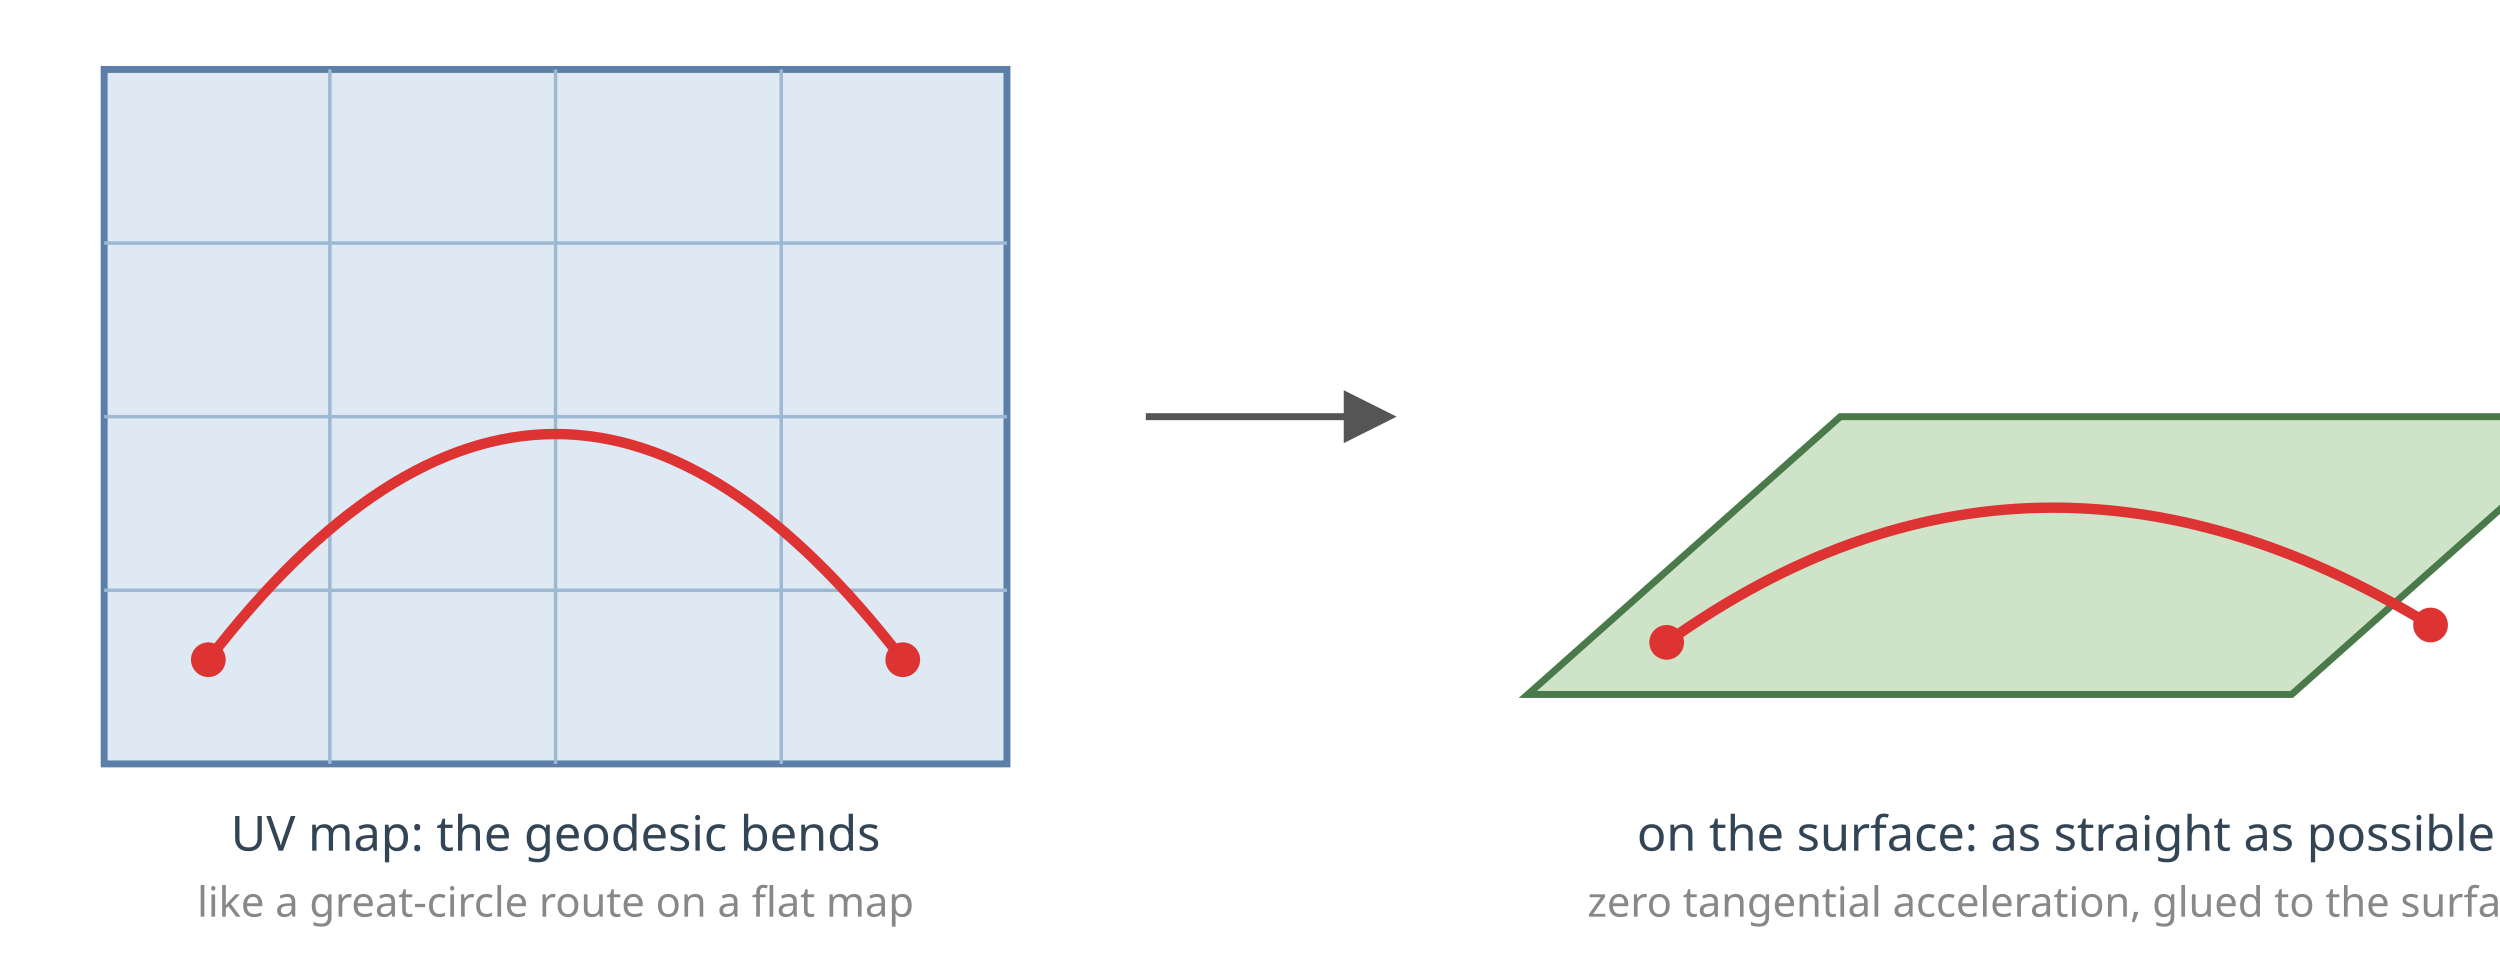
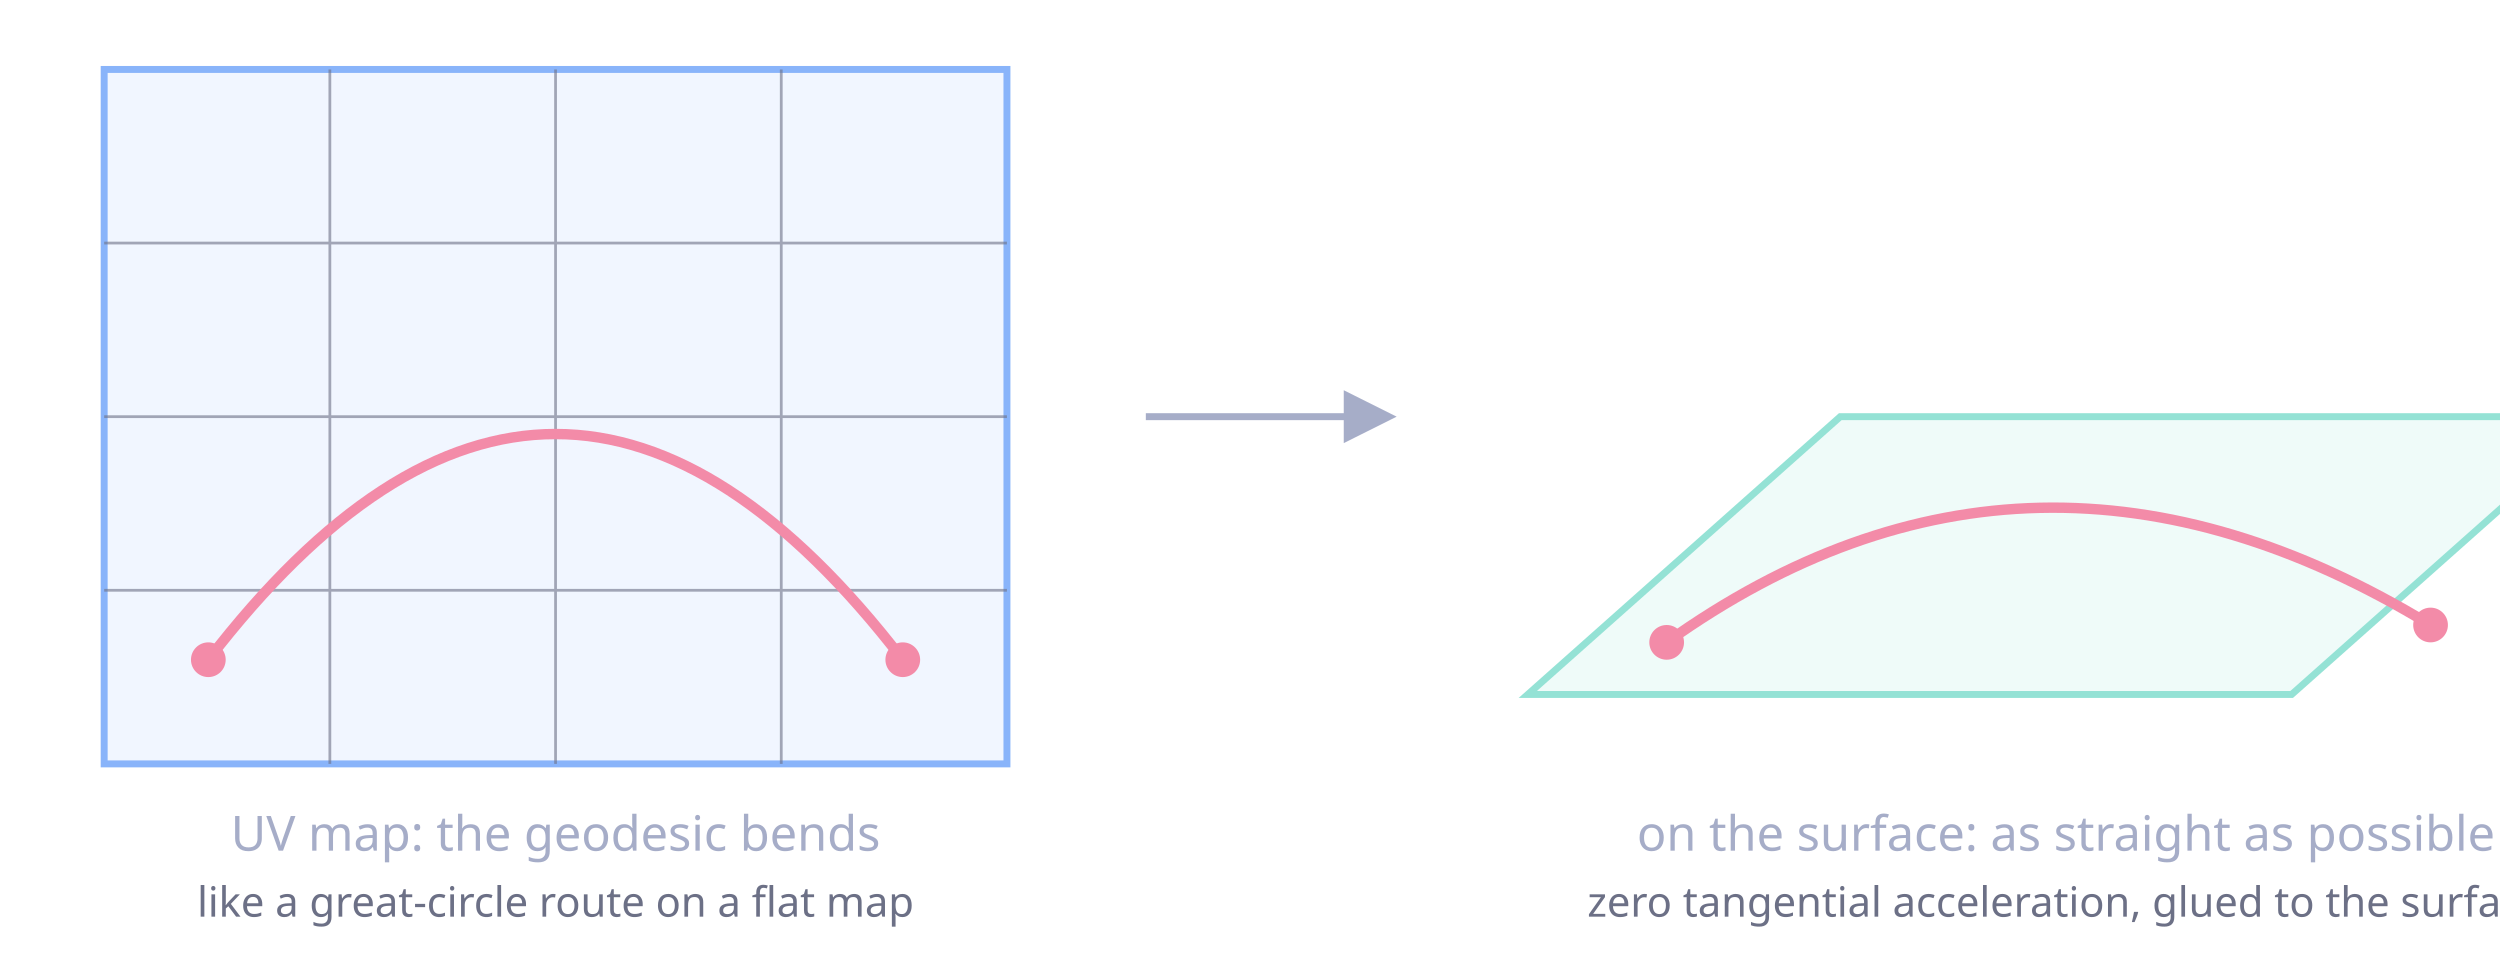
<svg xmlns="http://www.w3.org/2000/svg" viewBox="0 0 720 280" font-family="sans-serif" font-size="14">
  <g transform="translate(30,20)">
-     <rect x="0" y="0" width="260" height="200" fill="#dfe9f3" stroke="#5b7fa6" stroke-width="2" />
-     <g stroke="#9db8d2" stroke-width="1">
+     <rect x="0" y="0" width="260" height="200" fill="#89b4fa" fill-opacity="0.12" stroke="#89b4fa" stroke-width="2" />
+     <g stroke="#6c7086" stroke-width="0.8" opacity="0.6">
      <line x1="65" y1="0" x2="65" y2="200" />
      <line x1="130" y1="0" x2="130" y2="200" />
      <line x1="195" y1="0" x2="195" y2="200" />
      <line x1="0" y1="50" x2="260" y2="50" />
      <line x1="0" y1="100" x2="260" y2="100" />
      <line x1="0" y1="150" x2="260" y2="150" />
    </g>
-     <path d="M 30 170 Q 130 40 230 170" fill="none" stroke="#d33" stroke-width="3" />
-     <circle cx="30" cy="170" r="5" fill="#d33" />
-     <circle cx="230" cy="170" r="5" fill="#d33" />
-     <text x="130" y="225" text-anchor="middle" fill="#345">UV map: the geodesic bends</text>
-     <text x="130" y="244" text-anchor="middle" fill="#888" font-size="12">like a great-circle route on a flat map</text>
+     <path d="M 30 170 Q 130 40 230 170" fill="none" stroke="#f38ba8" stroke-width="3" />
+     <circle cx="30" cy="170" r="5" fill="#f38ba8" />
+     <circle cx="230" cy="170" r="5" fill="#f38ba8" />
+     <text x="130" y="225" text-anchor="middle" fill="#a6adc8">UV map: the geodesic bends</text>
+     <text x="130" y="244" text-anchor="middle" fill="#6c7086" font-size="12">like a great-circle route on a flat map</text>
  </g>
-   <g stroke="#555" stroke-width="2" fill="#555">
+   <g stroke="#a6adc8" stroke-width="2" fill="#a6adc8">
    <line x1="330" y1="120" x2="388" y2="120" />
    <polygon points="388,114 400,120 388,126" />
  </g>
  <g transform="translate(420,20)">
-     <polygon points="20,180 240,180 330,100 110,100" fill="#cfe3c8" stroke="#4a7a4a" stroke-width="2" />
-     <path d="M 60 165 Q 165 90 280 160" fill="none" stroke="#d33" stroke-width="3" />
-     <circle cx="60" cy="165" r="5" fill="#d33" />
-     <circle cx="280" cy="160" r="5" fill="#d33" />
-     <text x="175" y="225" text-anchor="middle" fill="#345">on the surface: as straight as possible</text>
-     <text x="175" y="244" text-anchor="middle" fill="#888" font-size="12">zero tangential acceleration, glued to the surface</text>
+     <polygon points="20,180 240,180 330,100 110,100" fill="#94e2d5" fill-opacity="0.15" stroke="#94e2d5" stroke-width="2" />
+     <path d="M 60 165 Q 165 90 280 160" fill="none" stroke="#f38ba8" stroke-width="3" />
+     <circle cx="60" cy="165" r="5" fill="#f38ba8" />
+     <circle cx="280" cy="160" r="5" fill="#f38ba8" />
+     <text x="175" y="225" text-anchor="middle" fill="#a6adc8">on the surface: as straight as possible</text>
+     <text x="175" y="244" text-anchor="middle" fill="#6c7086" font-size="12">zero tangential acceleration, glued to the surface</text>
  </g>
</svg>
